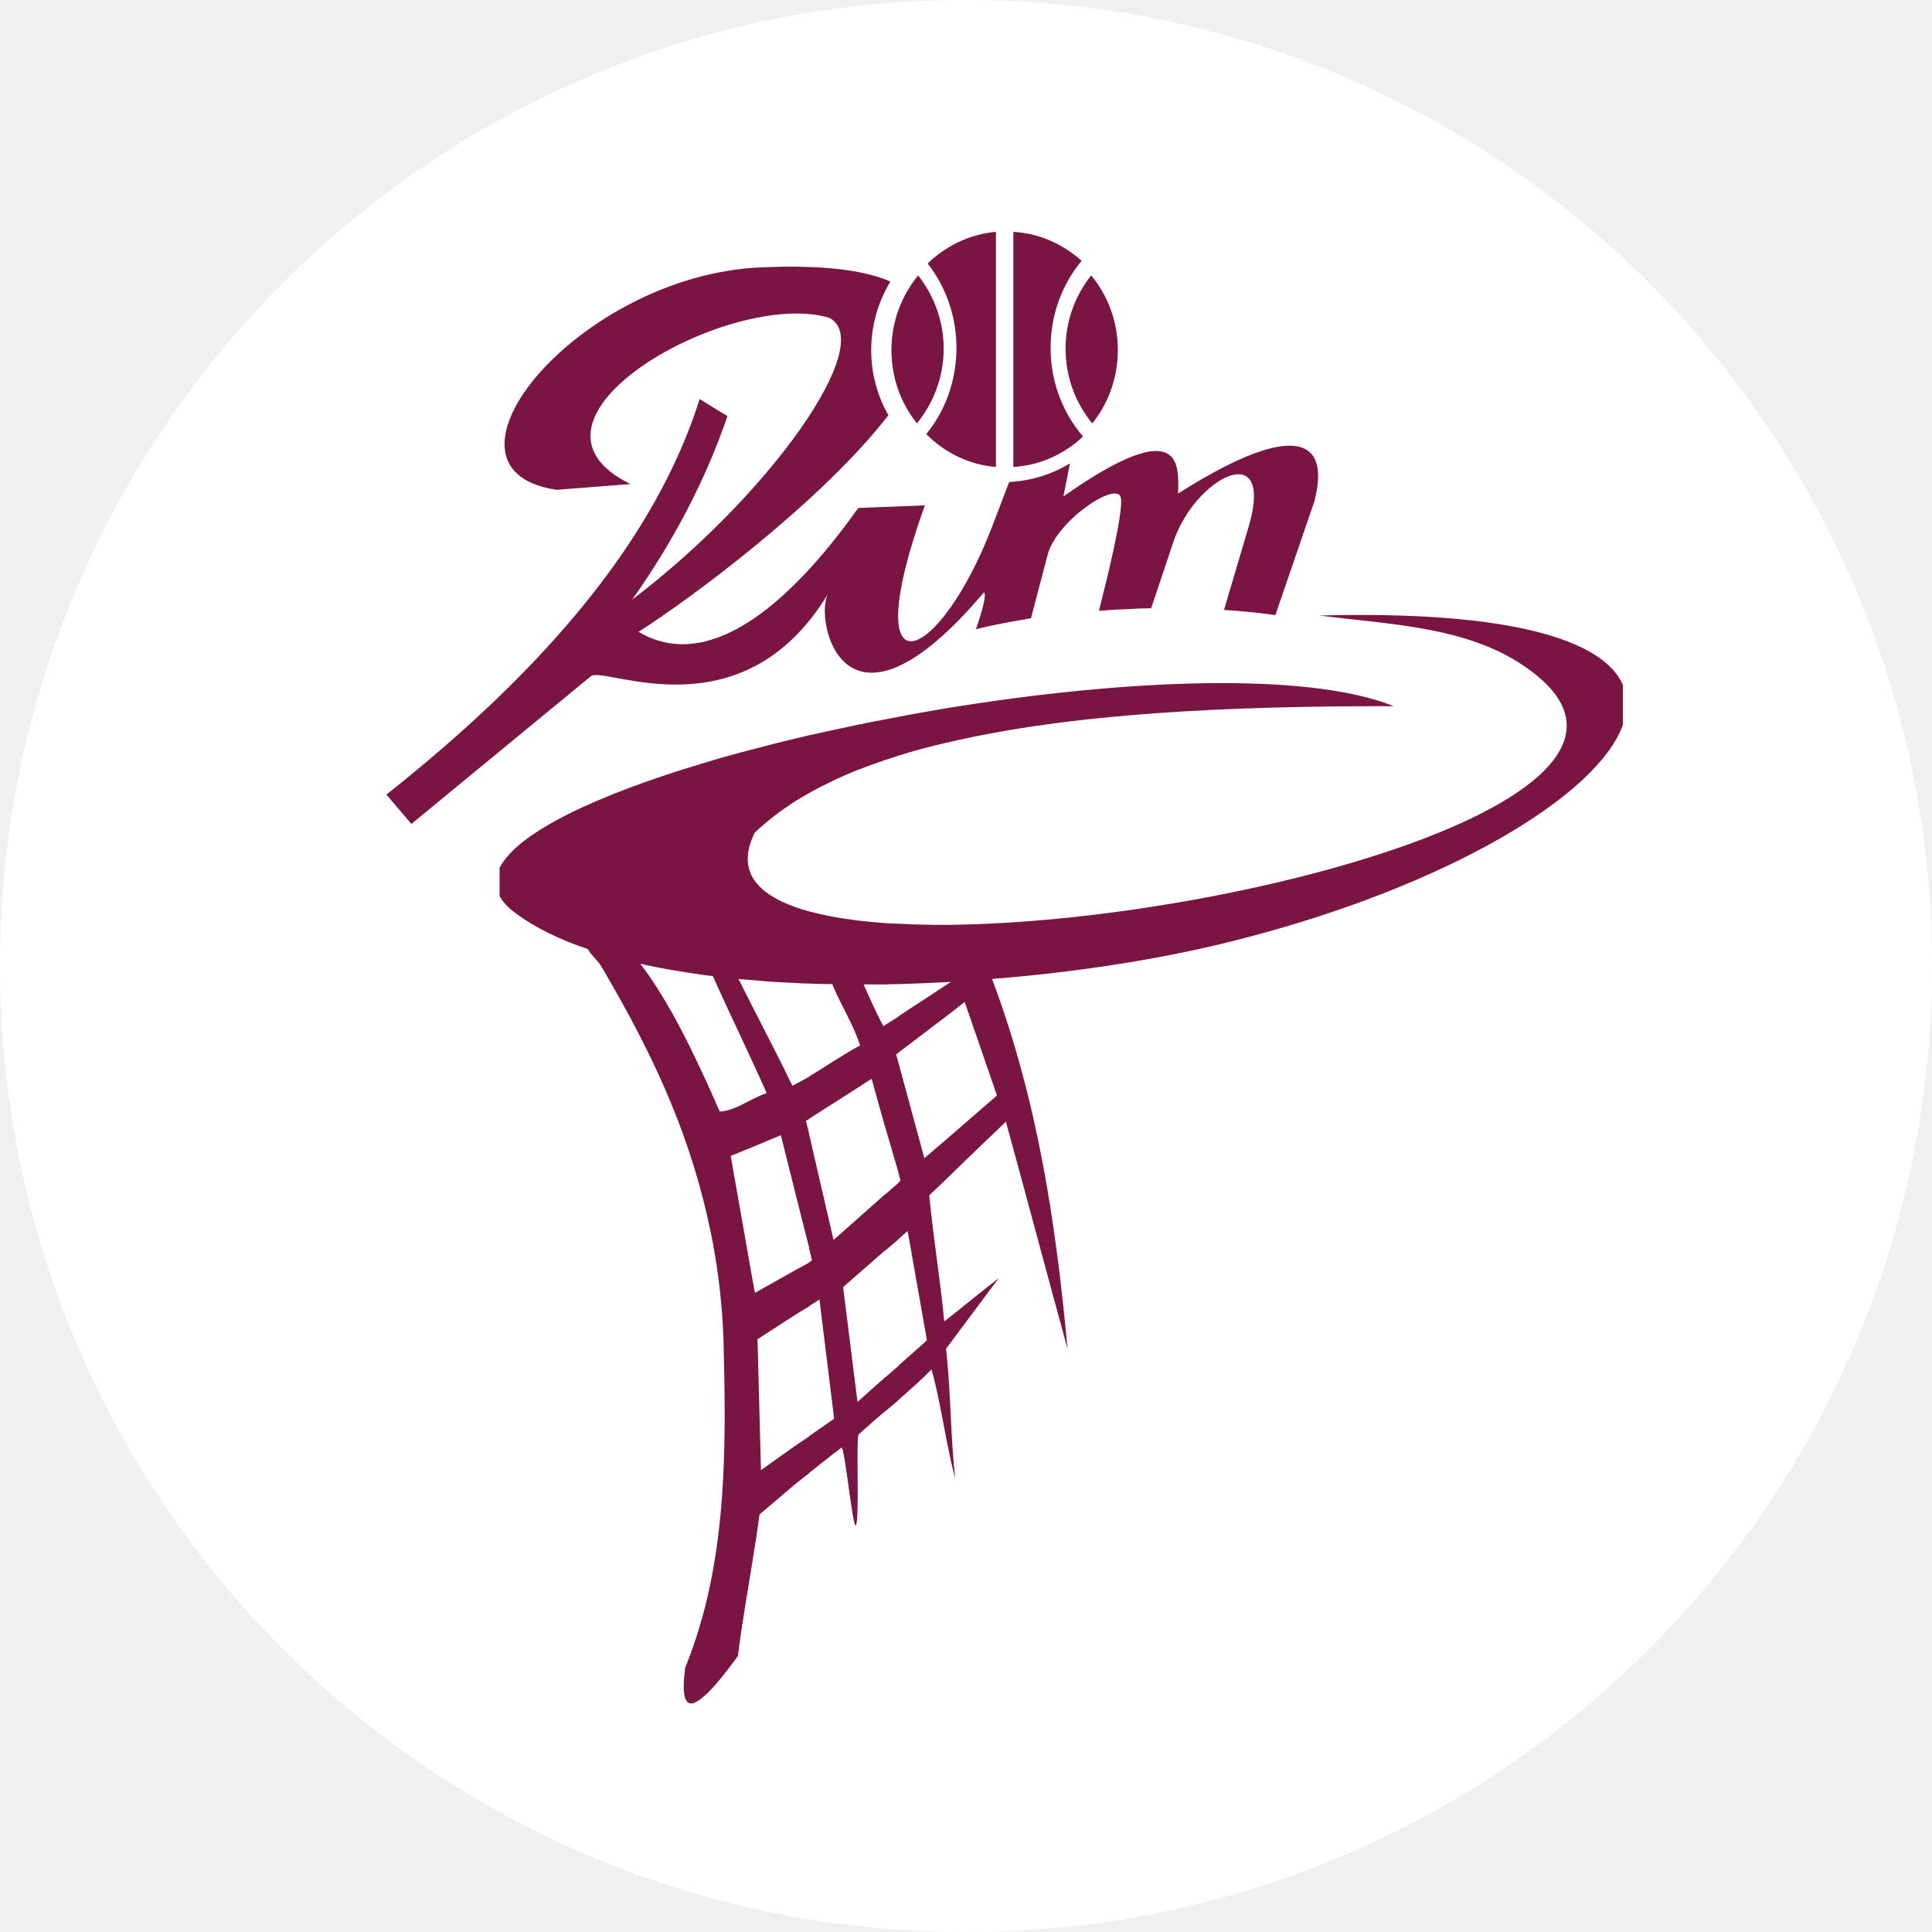
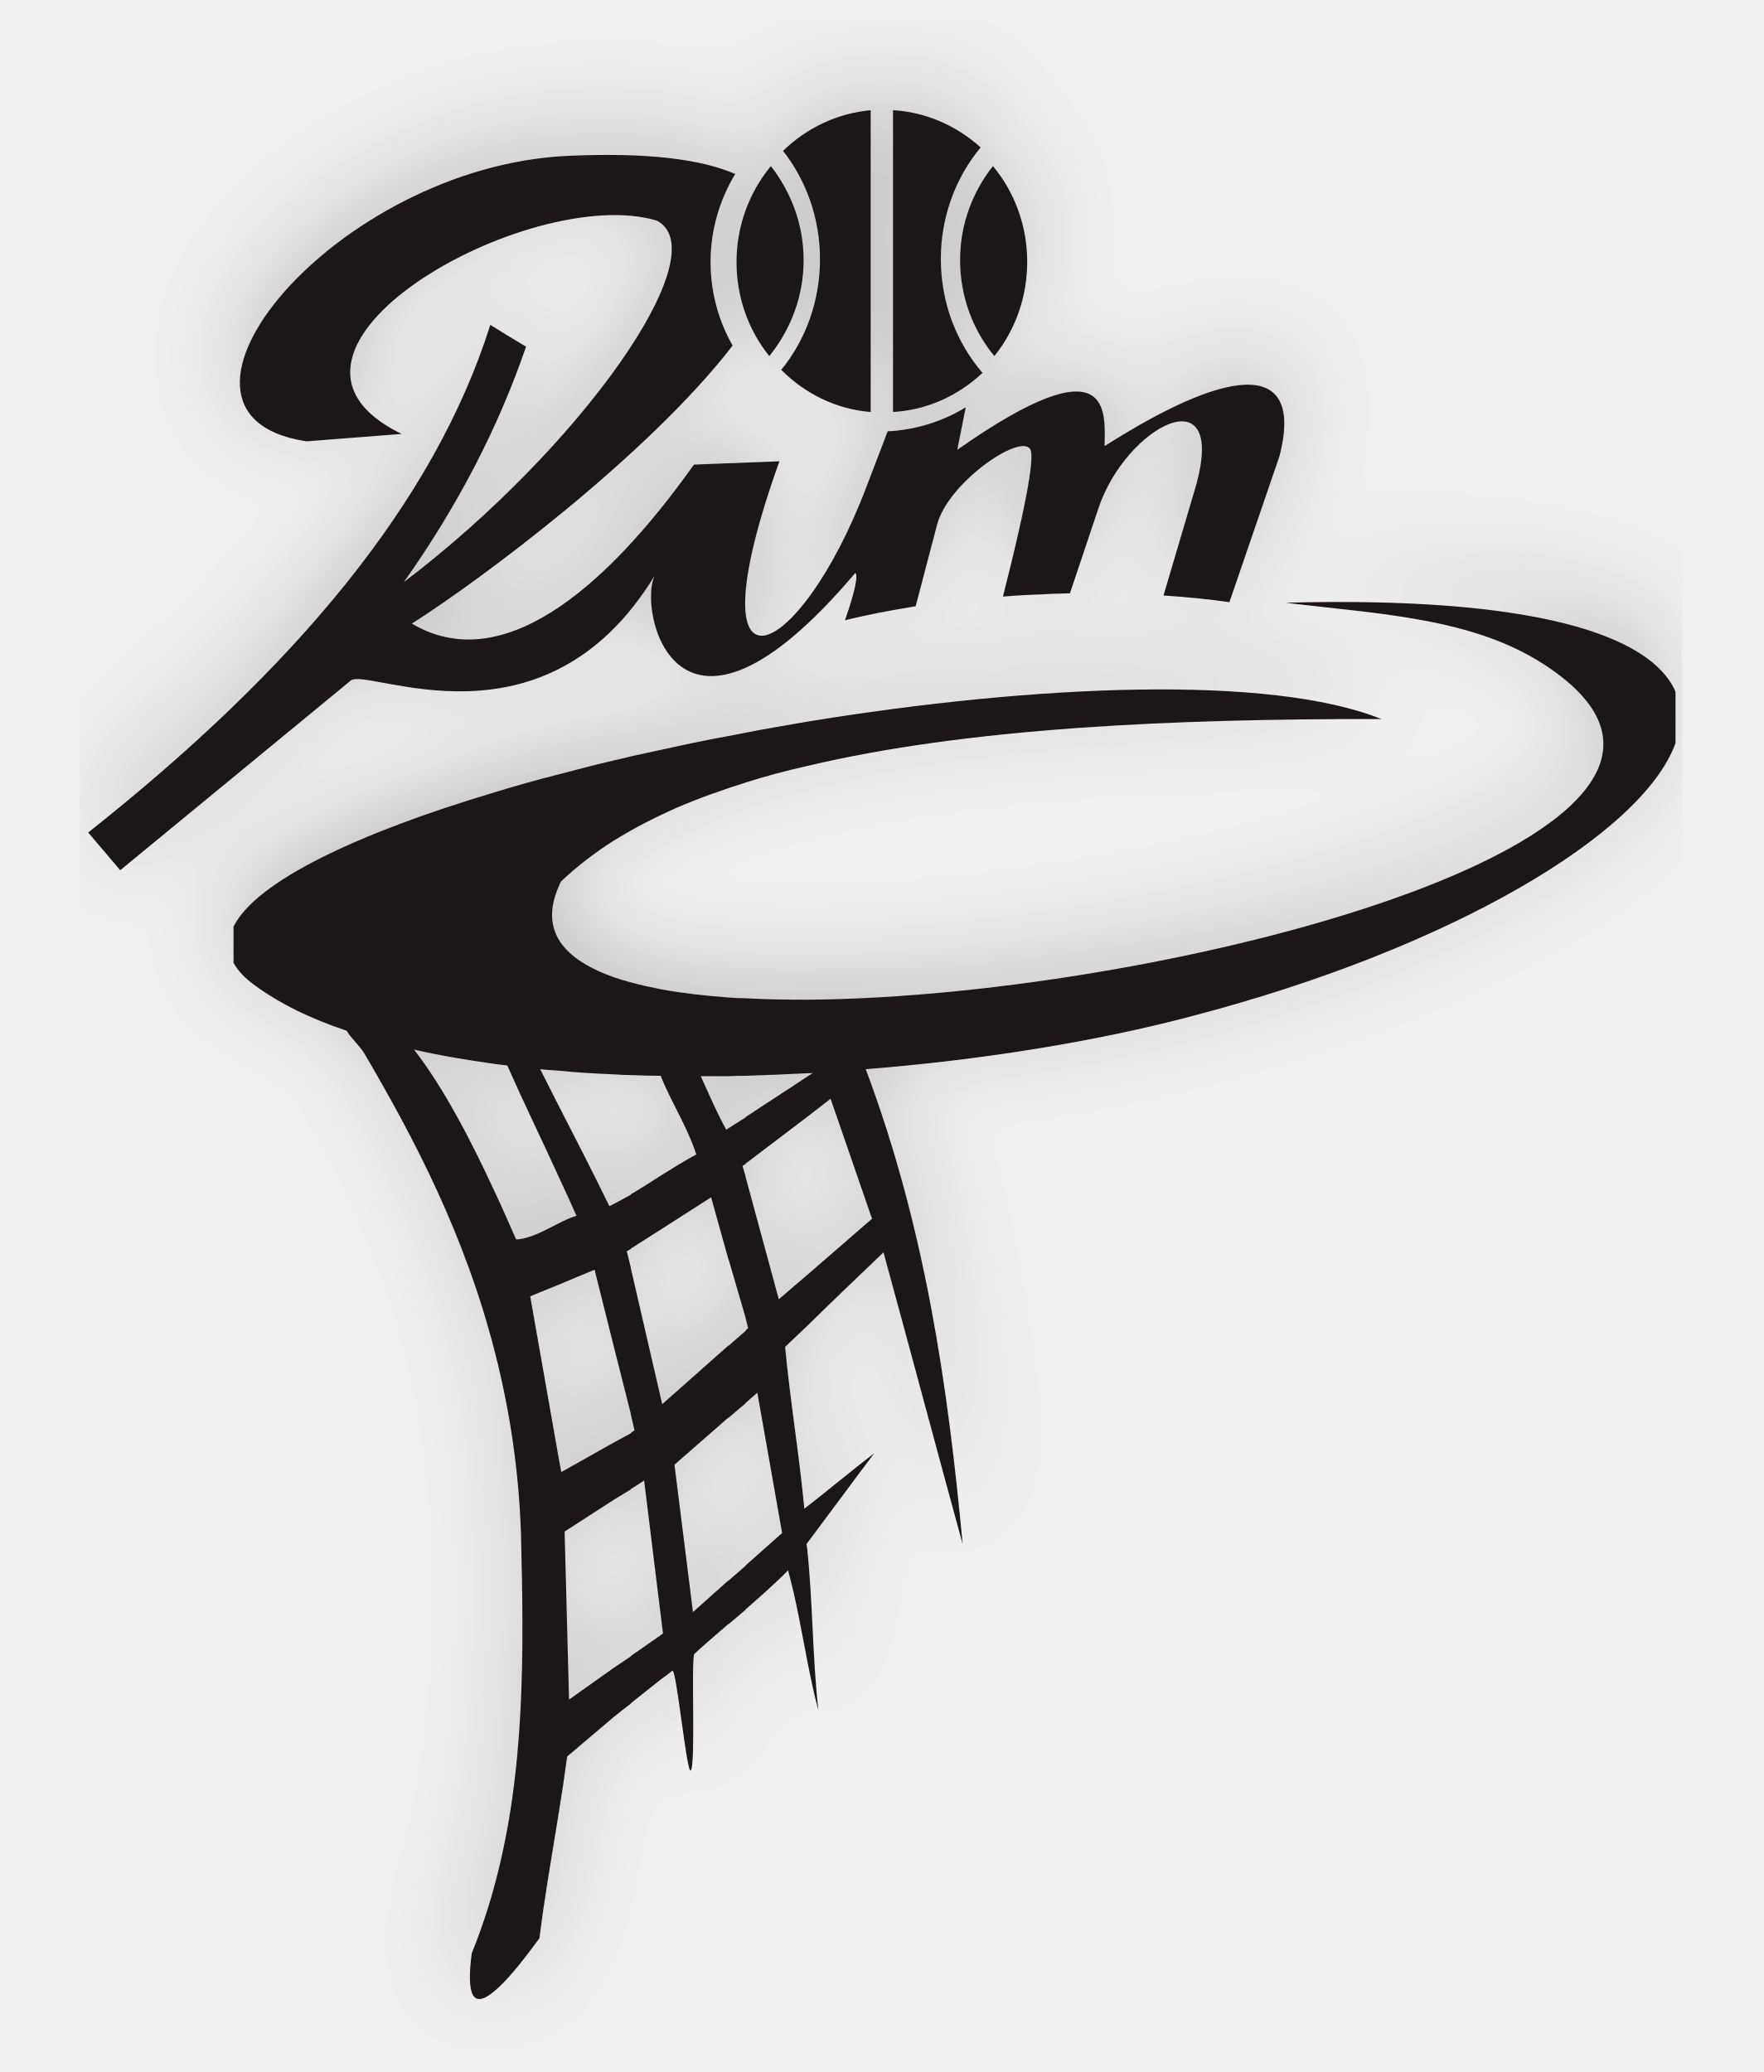
- <svg xmlns="http://www.w3.org/2000/svg" width="100px" height="100px" viewBox="0 0 100 100" version="1.1">
-   <defs />
+ <svg xmlns="http://www.w3.org/2000/svg" width="80px" height="94px" viewBox="0 0 80 94" version="1.1">
+   <defs>
+     <filter x="-0.5%" y="-4.6%" width="100.9%" height="107.9%" filterUnits="objectBoundingBox" id="filter-1">
+       <feOffset dx="0" dy="-1" in="SourceAlpha" result="shadowOffsetOuter1" />
+       <feGaussianBlur stdDeviation="2" in="shadowOffsetOuter1" result="shadowBlurOuter1" />
+       <feColorMatrix values="0 0 0 0 0   0 0 0 0 0   0 0 0 0 0  0 0 0 0.2 0" type="matrix" in="shadowBlurOuter1" result="shadowMatrixOuter1" />
+       <feMerge>
+         <feMergeNode in="shadowMatrixOuter1" />
+         <feMergeNode in="SourceGraphic" />
+       </feMerge>
+     </filter>
+   </defs>
  <g id="web" stroke="none" stroke-width="1" fill="none" fill-rule="evenodd">
-     <g id="Desktop-HD" transform="translate(-676, -641)">
-       <g id="Group-8" transform="translate(380, 641)">
-         <g id="Group-7">
-           <g id="rim" transform="translate(296, 0)">
-             <circle id="Oval-2-Copy-5" fill="#FFFFFF" cx="50" cy="50" r="50" />
-             <g id="Asset-1" transform="translate(20, 12)">
-               <path d="M16.404,71.51 L16.404,75.829 C15.51,76.603 15.241,76.037 15.465,74.324 C15.838,73.401 16.151,72.463 16.404,71.51 L16.404,71.51 Z M16.404,27.501 L16.404,38.462 C15.256,38.298 14.167,38.12 13.138,37.881 C14.301,39.386 15.39,41.441 16.404,43.645 L16.404,50.109 C15.196,45.358 13.138,41.456 11.139,38.045 C10.945,37.718 10.587,37.42 10.423,37.122 C8.947,36.63 7.679,36.005 6.68,35.26 C6.292,34.977 6.023,34.68 5.859,34.382 L5.859,32.922 C6.784,31.075 10.916,29.139 16.404,27.501 L16.404,27.501 Z M18.955,44.896 L18.955,47.368 L17.821,47.83 L18.955,54.264 L18.955,68.769 C18.687,70.437 18.388,72.135 18.194,73.714 C17.434,74.756 16.852,75.456 16.404,75.829 L16.404,71.51 C17.628,66.952 17.568,62.157 17.449,57.376 C17.359,54.74 16.971,52.328 16.404,50.109 L16.404,43.645 C16.703,44.271 16.971,44.911 17.255,45.536 C17.836,45.507 18.388,45.179 18.955,44.896 L18.955,44.896 Z M18.955,26.786 L18.955,31.344 C18.612,32.148 18.627,32.833 18.955,33.414 L18.955,38.73 C18.716,38.715 18.478,38.701 18.224,38.671 C18.463,39.147 18.716,39.639 18.955,40.115 L18.955,42.975 C18.269,41.471 17.583,40.071 16.897,38.522 C16.733,38.507 16.569,38.477 16.404,38.462 L16.404,27.501 C17.225,27.248 18.075,27.01 18.955,26.786 L18.955,26.786 Z M21.192,53.728 L21.192,56.036 L19.209,57.317 L19.388,64.093 L21.192,62.812 L21.192,64.793 C20.611,65.284 20.014,65.791 19.313,66.387 C19.209,67.161 19.089,67.95 18.955,68.769 L18.955,54.264 L19.074,54.919 L21.192,53.728 Z M21.192,44.107 L21.192,49.855 L20.417,46.758 L18.955,47.368 L18.955,44.896 C19.194,44.777 19.432,44.658 19.686,44.583 C19.447,44.032 19.194,43.496 18.955,42.975 L18.955,40.115 C19.656,41.486 20.372,42.871 21.013,44.196 C21.073,44.166 21.133,44.137 21.192,44.107 L21.192,44.107 Z M21.192,34.962 L21.192,38.879 C20.432,38.85 19.686,38.805 18.955,38.73 L18.955,33.414 C19.328,34.069 20.104,34.575 21.192,34.962 L21.192,34.962 Z M21.192,26.22 L21.192,29.452 C20.402,29.958 19.686,30.51 19.059,31.105 C19.015,31.195 18.985,31.269 18.955,31.344 L18.955,26.786 C19.686,26.593 20.432,26.399 21.192,26.22 L21.192,26.22 Z M21.878,62.351 L21.878,64.257 C21.64,64.436 21.416,64.614 21.192,64.793 L21.192,62.812 L21.878,62.351 Z M21.878,53.355 L21.878,55.619 L21.192,56.036 L21.192,53.728 L21.878,53.355 Z M21.878,43.734 L21.878,45.924 L21.714,46.013 L21.878,46.668 L21.878,52.566 L21.192,49.855 L21.192,44.107 C21.416,43.988 21.64,43.868 21.878,43.734 L21.878,43.734 Z M21.878,35.171 L21.878,38.909 C21.64,38.909 21.416,38.894 21.192,38.879 L21.192,34.962 C21.401,35.037 21.64,35.111 21.878,35.171 L21.878,35.171 Z M21.878,26.057 L21.878,29.05 C21.64,29.184 21.416,29.318 21.192,29.452 L21.192,26.22 C21.416,26.176 21.64,26.116 21.878,26.057 L21.878,26.057 Z M23.116,61.472 L23.116,63.259 C22.684,63.602 22.266,63.929 21.878,64.242 L21.878,64.257 L21.878,62.351 L21.878,62.336 L23.116,61.472 Z M23.116,52.06 L23.116,60.951 L22.415,55.262 L21.878,55.604 L21.878,55.619 L21.878,53.355 L21.878,53.34 L22.028,53.236 L21.878,52.596 L21.878,52.566 L21.878,46.668 L21.878,46.698 L23.116,52.06 Z M23.116,42.945 L23.116,45.119 L21.878,45.909 L21.878,45.924 L21.878,43.734 L21.878,43.72 C22.281,43.481 22.699,43.213 23.116,42.945 L23.116,42.945 Z M23.116,35.454 L23.116,39.028 C23.102,38.998 23.102,38.969 23.087,38.939 C22.684,38.939 22.266,38.924 21.878,38.909 L21.878,35.171 C22.251,35.275 22.669,35.365 23.116,35.454 L23.116,35.454 Z M23.116,25.788 L23.116,28.41 C22.684,28.618 22.266,28.827 21.878,29.05 L21.878,26.057 C22.281,25.967 22.699,25.878 23.116,25.788 L23.116,25.788 Z M25.816,49.826 L25.816,52.73 L25.801,52.73 L23.639,54.621 L24.384,60.563 L25.801,59.297 L25.816,59.297 L25.816,61.055 L25.801,61.055 C25.324,61.472 24.847,61.874 24.444,62.246 C24.295,62.38 24.504,66.744 24.295,66.952 C24.131,67.116 23.713,62.768 23.549,62.931 C23.4,63.05 23.266,63.155 23.116,63.259 L23.116,61.472 L23.176,61.427 L23.116,60.951 L23.116,52.06 L23.146,52.179 L25.801,49.826 L25.816,49.826 Z M25.816,35.782 L25.816,38.954 L24.698,38.954 C25.026,39.669 25.324,40.384 25.727,41.113 C25.757,41.098 25.786,41.083 25.801,41.054 L25.816,41.054 L25.816,46.326 L25.801,46.296 L25.115,43.839 L23.116,45.119 L23.116,42.945 C23.594,42.647 24.071,42.349 24.519,42.111 C24.161,41.009 23.549,40.071 23.116,39.028 L23.116,35.454 C23.937,35.603 24.832,35.707 25.816,35.782 L25.816,35.782 Z M25.816,25.237 L25.816,27.337 C24.847,27.665 23.952,28.008 23.116,28.41 L23.116,25.788 C23.996,25.595 24.906,25.401 25.816,25.237 L25.816,25.237 Z M26.502,58.702 L26.502,60.474 C26.264,60.683 26.04,60.861 25.816,61.055 L25.816,59.297 L26.502,58.702 Z M26.502,49.23 L26.502,52.149 L25.816,52.73 L25.816,49.826 L26.502,49.23 Z M26.502,35.811 L26.502,38.939 C26.264,38.939 26.04,38.939 25.816,38.954 L25.816,35.782 C26.04,35.796 26.264,35.811 26.502,35.811 L26.502,35.811 Z M26.502,25.103 L26.502,27.114 C26.264,27.188 26.04,27.263 25.816,27.337 L25.816,25.237 C26.04,25.193 26.264,25.148 26.502,25.103 L26.502,25.103 Z M26.502,42.498 L26.383,42.573 L26.502,42.99 L26.502,48.679 L25.816,46.326 L25.816,41.054 C26.04,40.905 26.264,40.771 26.502,40.622 L26.502,42.498 Z M28.993,35.871 L28.993,38.835 C28.158,38.879 27.323,38.909 26.502,38.939 L26.502,35.811 C27.293,35.856 28.128,35.871 28.993,35.871 L28.993,35.871 Z M28.993,24.657 L28.993,26.444 C28.128,26.637 27.293,26.861 26.502,27.114 L26.502,25.103 C27.323,24.94 28.158,24.806 28.993,24.657 L28.993,24.657 Z M26.502,42.99 L26.502,43.005 L27.845,47.949 L28.993,46.966 L28.993,49.021 C28.695,49.304 28.397,49.587 28.098,49.87 C28.307,52.074 28.665,54.189 28.874,56.393 C28.919,56.364 28.948,56.334 28.993,56.304 L28.993,57.778 C28.978,57.793 28.978,57.808 28.963,57.823 C28.978,57.898 28.978,57.972 28.993,58.046 L28.993,62.529 C28.755,61.308 28.546,60.072 28.218,58.88 C27.71,59.402 27.099,59.938 26.502,60.459 L26.502,60.474 L26.502,58.702 L26.502,58.687 L27.979,57.376 L26.98,51.717 L26.502,52.134 L26.502,52.149 L26.502,49.23 L26.502,49.215 L26.607,49.111 L26.502,48.694 L26.502,48.679 L26.502,42.99 Z M26.502,42.483 L26.502,42.498 L26.502,40.622 L26.502,40.607 C27.323,40.056 28.173,39.52 28.993,38.969 L28.993,40.592 L26.502,42.483 Z M28.993,26.444 C35.452,24.91 43.7,24.537 52.142,24.552 C47.653,22.75 38.196,23.152 28.993,24.657 L28.993,26.444 Z M28.993,57.778 C29.888,56.587 30.783,55.366 31.693,54.159 C30.738,54.889 29.933,55.574 28.993,56.304 L28.993,57.778 Z M28.993,62.529 L28.993,58.046 C29.217,60.176 29.202,62.41 29.441,64.525 C29.262,63.87 29.127,63.199 28.993,62.529 L28.993,62.529 Z M28.993,46.966 L31.603,44.702 L29.933,39.862 L28.993,40.592 L28.993,38.969 C29.068,38.924 29.142,38.879 29.217,38.82 C29.142,38.835 29.068,38.835 28.993,38.835 L28.993,35.871 C43.939,35.752 68.818,29.02 58.765,22.393 C55.841,20.457 52.038,20.323 48.279,19.861 C58.243,19.593 63.001,21.142 64,23.45 L64,25.52 C62.673,29.214 54.887,33.816 44.52,36.526 C40.657,37.554 36.048,38.298 31.35,38.671 C33.751,45.075 34.661,51.449 35.258,57.823 C34.184,53.906 33.14,49.975 32.066,46.058 C31.037,47.041 30.007,48.024 28.993,49.021 L28.993,46.966 Z" id="Fill-1" fill="#7A1443" />
-               <path d="M21.631,52.599 L20.944,49.859 L20.167,46.761 L17.569,47.833 L18.824,54.922 L20.944,53.731 L21.631,53.344 L21.78,53.239 L21.631,52.599 Z M21.631,45.912 L21.466,46.016 L21.631,46.701 L22.9,52.182 L25.557,49.829 L26.259,49.218 L26.364,49.114 L26.259,48.697 L25.557,46.299 L24.871,43.841 L21.631,45.912 Z M16.644,38.524 C15.315,38.361 14.061,38.152 12.881,37.884 C14.374,39.805 15.733,42.635 17.002,45.539 C17.838,45.48 18.6,44.839 19.436,44.586 C18.495,42.441 17.569,40.609 16.644,38.524 Z M22.84,38.941 C21.168,38.912 19.54,38.822 17.973,38.673 C18.898,40.505 19.899,42.397 20.765,44.199 C20.824,44.169 20.884,44.139 20.944,44.11 C21.168,43.99 21.392,43.856 21.631,43.722 C22.512,43.186 23.437,42.546 24.273,42.114 C23.915,40.982 23.273,40.029 22.84,38.941 Z M28.977,38.822 C27.469,38.912 25.946,38.956 24.453,38.956 C24.781,39.671 25.08,40.386 25.483,41.116 C25.513,41.101 25.542,41.086 25.557,41.056 C25.796,40.907 26.02,40.758 26.259,40.609 C27.08,40.058 27.931,39.522 28.753,38.971 C28.827,38.926 28.902,38.882 28.977,38.822 Z M48.058,19.862 C74.62,19.133 64.213,31.316 44.295,36.529 C40.428,37.556 35.815,38.301 31.112,38.673 C33.515,45.078 34.426,51.452 35.023,57.827 C33.948,53.91 32.903,49.978 31.828,46.061 C30.798,47.044 29.768,48.027 28.753,49.024 C28.454,49.307 28.155,49.59 27.857,49.873 C28.066,52.078 28.424,54.193 28.633,56.397 C28.678,56.367 28.708,56.337 28.753,56.308 C29.693,55.578 30.499,54.893 31.455,54.163 C30.544,55.369 29.648,56.591 28.753,57.782 C28.738,57.797 28.738,57.812 28.723,57.827 C28.738,57.901 28.738,57.976 28.753,58.05 C28.977,60.18 28.962,62.414 29.2,64.529 C29.021,63.874 28.887,63.203 28.753,62.533 C28.514,61.312 28.305,60.076 27.976,58.884 C27.469,59.405 26.856,59.942 26.259,60.463 C26.02,60.671 25.796,60.865 25.557,61.059 C25.08,61.476 24.602,61.878 24.199,62.25 C24.049,62.384 24.258,66.748 24.049,66.957 C23.885,67.12 23.467,62.771 23.303,62.935 C22.706,63.382 22.153,63.814 21.631,64.246 C21.392,64.425 21.168,64.603 20.944,64.797 C20.362,65.289 19.764,65.795 19.063,66.391 C18.764,68.714 18.226,71.365 17.943,73.718 C15.628,76.876 14.882,76.876 15.21,74.329 C17.405,68.938 17.345,63.159 17.196,57.38 C16.898,49.114 13.822,43.052 10.88,38.048 C10.686,37.72 10.328,37.422 10.164,37.124 C8.686,36.633 7.417,36.007 6.416,35.263 C-1.617,29.32 40.667,20.041 51.925,24.554 C37.95,24.524 24.512,25.567 18.809,31.107 C13.225,42.009 73.276,32.075 58.554,22.394 C55.628,20.458 51.821,20.324 48.058,19.862 Z M20.944,56.039 L18.958,57.32 L19.137,64.097 L20.944,62.816 L21.631,62.34 L22.93,61.431 L22.168,55.265 L21.631,55.608 L20.944,56.039 Z M25.557,59.301 L26.259,58.691 L27.737,57.38 L26.737,51.72 L26.259,52.137 L25.557,52.733 L23.392,54.625 L24.139,60.567 L25.557,59.301 Z M26.259,42.486 L26.14,42.575 L26.259,43.007 L27.603,47.952 L28.753,46.969 L31.365,44.705 L29.693,39.865 L28.753,40.595 L26.259,42.486 Z" id="Stroke-3" />
-               <path d="M27.462,9.915 C28.317,8.856 28.845,7.52 28.845,6.046 C28.845,4.618 28.348,3.313 27.524,2.254 C26.654,3.313 26.141,4.664 26.141,6.123 C26.141,7.551 26.623,8.871 27.462,9.915" id="Fill-5" fill="#7A1443" />
-               <path d="M27.462,9.915 C28.317,8.856 28.845,7.52 28.845,6.046 C28.845,4.618 28.348,3.313 27.524,2.254 C26.654,3.313 26.141,4.664 26.141,6.123 C26.141,7.551 26.623,8.871 27.462,9.915 Z" id="Stroke-7" />
-               <path d="M28.017,1.639 C28.951,2.837 29.506,4.355 29.506,6.009 C29.506,7.708 28.922,9.271 27.944,10.47 C28.893,11.426 30.163,12.063 31.549,12.169 L31.549,0 C30.192,0.121 28.951,0.728 28.017,1.639" id="Fill-13" fill="#7A1443" />
-               <path d="M28.017,1.639 C28.951,2.837 29.506,4.355 29.506,6.009 C29.506,7.708 28.922,9.271 27.944,10.47 C28.893,11.426 30.163,12.063 31.549,12.169 L31.549,0 C30.192,0.121 28.951,0.728 28.017,1.639 Z" id="Stroke-15" />
-               <path d="M36.479,2.254 C35.662,3.285 35.155,4.596 35.155,6.04 C35.155,7.528 35.676,8.869 36.535,9.915 C37.366,8.884 37.859,7.558 37.859,6.114 C37.859,4.641 37.338,3.285 36.479,2.254" id="Fill-17" fill="#7A1443" />
-               <path d="M36.479,2.254 C35.662,3.285 35.155,4.596 35.155,6.04 C35.155,7.528 35.676,8.869 36.535,9.915 C37.366,8.884 37.859,7.558 37.859,6.114 C37.859,4.641 37.338,3.285 36.479,2.254 Z" id="Stroke-19" />
-               <path d="M36.056,10.593 C35.005,9.365 34.378,7.759 34.378,6.001 C34.378,4.289 34.976,2.713 35.983,1.5 C35.02,0.636 33.794,0.076 32.451,0 L32.451,12.169 C33.823,12.093 35.093,11.502 36.056,10.593" id="Fill-21" fill="#7A1443" />
-               <path d="M36.056,10.593 C35.005,9.365 34.378,7.759 34.378,6.001 C34.378,4.289 34.976,2.713 35.983,1.5 C35.02,0.636 33.794,0.076 32.451,0 L32.451,12.169 C33.823,12.093 35.093,11.502 36.056,10.593 Z" id="Stroke-23" />
-               <path d="M0,29.127 L1.292,30.648 L10.586,22.999 C11.269,22.447 18.381,26.115 22.851,18.75 C22.138,20.092 23.667,27.248 30.928,18.66 C31.121,18.795 30.646,20.196 30.512,20.569 C31.403,20.345 32.368,20.166 33.363,20.002 L34.224,16.722 C34.684,14.948 37.787,12.89 38.01,13.74 C38.188,14.456 37.208,18.317 36.882,19.615 C37.401,19.57 37.921,19.54 38.455,19.525 C38.827,19.495 39.213,19.495 39.584,19.48 L40.727,16.066 C41.841,12.711 45.968,10.594 44.647,15.201 L43.355,19.57 C44.291,19.629 45.181,19.719 46.013,19.838 L48.032,13.949 C48.968,10.326 46.488,10.042 40.98,13.546 C40.994,12.204 41.351,9.267 35.04,13.695 L35.382,11.981 C34.461,12.547 33.378,12.89 32.234,12.95 L31.373,15.201 C28.656,22.358 24.217,24.356 27.869,14.158 L24.424,14.292 C20.683,19.555 16.57,22.79 13.051,20.703 C15.798,18.959 22.568,13.919 25.983,9.491 C25.419,8.507 25.093,7.344 25.093,6.121 C25.093,4.824 25.464,3.601 26.087,2.573 C24.721,1.976 22.539,1.693 19.332,1.842 C9.963,2.274 1.752,12.219 8.716,13.338 L8.82,13.352 L12.635,13.054 C5.746,9.7 17.817,2.916 22.925,4.451 C25.419,5.748 19.836,13.636 12.724,19.033 C14.877,15.991 16.525,12.831 17.654,9.536 C17.179,9.252 16.689,8.954 16.214,8.656 C13.942,15.857 8.285,22.567 0,29.127" id="Fill-25" fill="#7A1443" />
-               <path d="M0,29.127 L1.292,30.648 L10.586,22.999 C11.269,22.447 18.381,26.115 22.851,18.75 C22.138,20.092 23.667,27.248 30.928,18.66 C31.121,18.795 30.646,20.196 30.512,20.569 C31.403,20.345 32.368,20.166 33.363,20.002 L34.224,16.722 C34.684,14.948 37.787,12.89 38.01,13.74 C38.188,14.456 37.208,18.317 36.882,19.615 C37.401,19.57 37.921,19.54 38.455,19.525 C38.827,19.495 39.213,19.495 39.584,19.48 L40.727,16.066 C41.841,12.711 45.968,10.594 44.647,15.201 L43.355,19.57 C44.291,19.629 45.181,19.719 46.013,19.838 L48.032,13.949 C48.968,10.326 46.488,10.042 40.98,13.546 C40.994,12.204 41.351,9.267 35.04,13.695 L35.382,11.981 C34.461,12.547 33.378,12.89 32.234,12.95 L31.373,15.201 C28.656,22.358 24.217,24.356 27.869,14.158 L24.424,14.292 C20.683,19.555 16.57,22.79 13.051,20.703 C15.798,18.959 22.568,13.919 25.983,9.491 C25.419,8.507 25.093,7.344 25.093,6.121 C25.093,4.824 25.464,3.601 26.087,2.573 C24.721,1.976 22.539,1.693 19.332,1.842 C9.963,2.274 1.752,12.219 8.716,13.338 L8.82,13.352 L12.635,13.054 C5.746,9.7 17.817,2.916 22.925,4.451 C25.419,5.748 19.836,13.636 12.724,19.033 C14.877,15.991 16.525,12.831 17.654,9.536 C17.179,9.252 16.689,8.954 16.214,8.656 C13.942,15.857 8.285,22.567 0,29.127 Z" id="Stroke-27" />
-             </g>
+     <g id="Desktop-HD" transform="translate(-399, -914)">
+       <g id="Group-2" filter="url(#filter-1)" transform="translate(0, 880)">
+         <g id="Group" transform="translate(164, 21)">
+           <g id="rim" transform="translate(239, 18)">
+             <path d="M18.455,80.448 L18.455,85.307 C17.448,86.178 17.146,85.542 17.398,83.615 C17.817,82.576 18.17,81.521 18.455,80.448 L18.455,80.448 Z M18.455,30.939 L18.455,43.27 C17.163,43.086 15.938,42.885 14.78,42.617 C16.089,44.309 17.314,46.621 18.455,49.101 L18.455,56.372 C17.096,51.027 14.78,46.638 12.532,42.801 C12.314,42.432 11.911,42.097 11.726,41.762 C10.065,41.209 8.639,40.506 7.514,39.668 C7.078,39.35 6.776,39.014 6.592,38.679 L6.592,37.037 C7.632,34.96 12.28,32.782 18.455,30.939 L18.455,30.939 Z M21.324,50.508 L21.324,53.289 L20.049,53.809 L21.324,61.047 L21.324,77.366 C21.022,79.242 20.687,81.152 20.469,82.928 C19.613,84.101 18.958,84.888 18.455,85.307 L18.455,80.448 C19.831,75.321 19.764,69.927 19.63,64.548 C19.529,61.583 19.093,58.869 18.455,56.372 L18.455,49.101 C18.791,49.804 19.093,50.525 19.411,51.229 C20.066,51.195 20.687,50.826 21.324,50.508 L21.324,50.508 Z M21.324,30.135 L21.324,35.261 C20.938,36.166 20.955,36.937 21.324,37.59 L21.324,43.572 C21.056,43.555 20.787,43.538 20.502,43.505 C20.771,44.041 21.056,44.594 21.324,45.13 L21.324,48.347 C20.553,46.655 19.781,45.08 19.009,43.337 C18.824,43.32 18.64,43.287 18.455,43.27 L18.455,30.939 C19.378,30.654 20.334,30.386 21.324,30.135 L21.324,30.135 Z M23.841,60.443 L23.841,63.04 L21.61,64.481 L21.811,72.105 L23.841,70.664 L23.841,72.892 C23.187,73.445 22.516,74.015 21.727,74.685 C21.61,75.556 21.475,76.444 21.324,77.366 L21.324,61.047 L21.459,61.784 L23.841,60.443 Z M23.841,49.62 L23.841,56.087 L22.969,52.602 L21.324,53.289 L21.324,50.508 C21.593,50.374 21.861,50.24 22.147,50.156 C21.878,49.536 21.593,48.933 21.324,48.347 L21.324,45.13 C22.113,46.671 22.918,48.229 23.64,49.721 C23.707,49.687 23.774,49.654 23.841,49.62 L23.841,49.62 Z M23.841,39.333 L23.841,43.739 C22.986,43.706 22.147,43.655 21.324,43.572 L21.324,37.59 C21.744,38.328 22.616,38.897 23.841,39.333 L23.841,39.333 Z M23.841,29.498 L23.841,33.134 C22.952,33.703 22.147,34.323 21.442,34.993 C21.392,35.094 21.358,35.178 21.324,35.261 L21.324,30.135 C22.147,29.917 22.986,29.699 23.841,29.498 L23.841,29.498 Z M24.613,70.144 L24.613,72.289 C24.345,72.49 24.093,72.691 23.841,72.892 L23.841,70.664 L24.613,70.144 Z M24.613,60.025 L24.613,62.571 L23.841,63.04 L23.841,60.443 L24.613,60.025 Z M24.613,49.201 L24.613,51.664 L24.429,51.765 L24.613,52.502 L24.613,59.137 L23.841,56.087 L23.841,49.62 C24.093,49.486 24.345,49.352 24.613,49.201 L24.613,49.201 Z M24.613,39.567 L24.613,43.773 C24.345,43.773 24.093,43.756 23.841,43.739 L23.841,39.333 C24.076,39.417 24.345,39.5 24.613,39.567 L24.613,39.567 Z M24.613,29.314 L24.613,32.681 C24.345,32.832 24.093,32.983 23.841,33.134 L23.841,29.498 C24.093,29.448 24.345,29.381 24.613,29.314 L24.613,29.314 Z M26.006,69.156 L26.006,71.166 C25.519,71.552 25.05,71.92 24.613,72.272 L24.613,72.289 L24.613,70.144 L24.613,70.128 L26.006,69.156 Z M26.006,58.567 L26.006,68.569 L25.217,62.169 L24.613,62.555 L24.613,62.571 L24.613,60.025 L24.613,60.008 L24.781,59.891 L24.613,59.17 L24.613,59.137 L24.613,52.502 L24.613,52.535 L26.006,58.567 Z M26.006,48.313 L26.006,50.759 L24.613,51.647 L24.613,51.664 L24.613,49.201 L24.613,49.184 C25.066,48.916 25.536,48.615 26.006,48.313 L26.006,48.313 Z M26.006,39.886 L26.006,43.907 C25.989,43.873 25.989,43.84 25.972,43.806 C25.519,43.806 25.05,43.79 24.613,43.773 L24.613,39.567 C25.033,39.685 25.503,39.785 26.006,39.886 L26.006,39.886 Z M26.006,29.012 L26.006,31.961 C25.519,32.195 25.05,32.43 24.613,32.681 L24.613,29.314 C25.066,29.213 25.536,29.113 26.006,29.012 L26.006,29.012 Z M29.043,56.054 L29.043,59.321 L29.026,59.321 L26.593,61.449 L27.432,68.134 L29.026,66.71 L29.043,66.71 L29.043,68.687 L29.026,68.687 C28.489,69.156 27.952,69.608 27.499,70.027 C27.332,70.178 27.567,75.087 27.332,75.321 C27.147,75.506 26.677,70.613 26.493,70.798 C26.325,70.932 26.174,71.049 26.006,71.166 L26.006,69.156 L26.073,69.106 L26.006,68.569 L26.006,58.567 L26.04,58.701 L29.026,56.054 L29.043,56.054 Z M29.043,40.254 L29.043,43.823 L27.785,43.823 C28.154,44.627 28.489,45.431 28.943,46.252 C28.976,46.236 29.01,46.219 29.026,46.185 L29.043,46.185 L29.043,52.116 L29.026,52.083 L28.255,49.318 L26.006,50.759 L26.006,48.313 C26.543,47.978 27.08,47.643 27.583,47.375 C27.181,46.135 26.493,45.08 26.006,43.907 L26.006,39.886 C26.929,40.053 27.936,40.171 29.043,40.254 L29.043,40.254 Z M29.043,28.392 L29.043,30.754 C27.952,31.123 26.946,31.508 26.006,31.961 L26.006,29.012 C26.996,28.794 28.02,28.576 29.043,28.392 L29.043,28.392 Z M29.815,66.039 L29.815,68.033 C29.547,68.268 29.295,68.469 29.043,68.687 L29.043,66.71 L29.815,66.039 Z M29.815,55.384 L29.815,58.668 L29.043,59.321 L29.043,56.054 L29.815,55.384 Z M29.815,40.288 L29.815,43.806 C29.547,43.806 29.295,43.806 29.043,43.823 L29.043,40.254 C29.295,40.271 29.547,40.288 29.815,40.288 L29.815,40.288 Z M29.815,28.241 L29.815,30.503 C29.547,30.587 29.295,30.671 29.043,30.754 L29.043,28.392 C29.295,28.342 29.547,28.292 29.815,28.241 L29.815,28.241 Z M29.815,47.811 L29.681,47.894 L29.815,48.363 L29.815,54.764 L29.043,52.116 L29.043,46.185 C29.295,46.018 29.547,45.867 29.815,45.7 L29.815,47.811 Z M32.617,40.355 L32.617,43.689 C31.678,43.739 30.738,43.773 29.815,43.806 L29.815,40.288 C30.704,40.338 31.644,40.355 32.617,40.355 L32.617,40.355 Z M32.617,27.739 L32.617,29.749 C31.644,29.967 30.704,30.218 29.815,30.503 L29.815,28.241 C30.738,28.057 31.678,27.906 32.617,27.739 L32.617,27.739 Z M29.815,48.363 L29.815,48.38 L31.325,53.943 L32.617,52.837 L32.617,55.149 C32.282,55.467 31.946,55.786 31.611,56.104 C31.845,58.584 32.248,60.963 32.483,63.443 C32.533,63.409 32.567,63.376 32.617,63.342 L32.617,65.001 C32.601,65.017 32.601,65.034 32.584,65.051 C32.601,65.135 32.601,65.219 32.617,65.302 L32.617,70.345 C32.349,68.972 32.114,67.581 31.745,66.241 C31.174,66.827 30.486,67.43 29.815,68.017 L29.815,68.033 L29.815,66.039 L29.815,66.023 L31.476,64.548 L30.352,58.182 L29.815,58.651 L29.815,58.668 L29.815,55.384 L29.815,55.367 L29.933,55.25 L29.815,54.78 L29.815,54.764 L29.815,48.363 Z M29.815,47.794 L29.815,47.811 L29.815,45.7 L29.815,45.683 C30.738,45.063 31.694,44.46 32.617,43.84 L32.617,45.666 L29.815,47.794 Z M32.617,29.749 C39.883,28.024 49.162,27.605 58.66,27.621 C53.609,25.594 42.971,26.046 32.617,27.739 L32.617,29.749 Z M32.617,65.001 C33.624,63.66 34.631,62.286 35.655,60.929 C34.581,61.75 33.674,62.521 32.617,63.342 L32.617,65.001 Z M32.617,70.345 L32.617,65.302 C32.869,67.698 32.852,70.211 33.121,72.591 C32.919,71.853 32.768,71.099 32.617,70.345 L32.617,70.345 Z M32.617,52.837 L35.554,50.29 L33.674,44.845 L32.617,45.666 L32.617,43.84 C32.701,43.79 32.785,43.739 32.869,43.672 C32.785,43.689 32.701,43.689 32.617,43.689 L32.617,40.355 C49.431,40.221 77.42,32.648 66.11,25.192 C62.821,23.014 58.542,22.863 54.314,22.344 C65.523,22.042 70.876,23.785 72,26.382 L72,28.71 C70.507,32.866 61.747,38.043 50.085,41.092 C45.739,42.248 40.554,43.086 35.269,43.505 C37.97,50.709 38.994,57.88 39.665,65.051 C38.457,60.645 37.282,56.221 36.074,51.815 C34.916,52.921 33.758,54.027 32.617,55.149 L32.617,52.837 Z" id="Fill-1" fill="#1A1919" />
+             <path d="M24.334,59.174 L23.562,56.091 L22.688,52.606 L19.766,53.812 L21.177,61.788 L23.562,60.447 L24.334,60.012 L24.502,59.894 L24.334,59.174 Z M24.334,51.651 L24.15,51.768 L24.334,52.539 L25.762,58.705 L28.752,56.057 L29.542,55.37 L29.659,55.253 L29.542,54.784 L28.752,52.086 L27.979,49.322 L24.334,51.651 Z M18.724,43.34 C17.229,43.156 15.818,42.921 14.491,42.619 C16.171,44.781 17.7,47.964 19.127,51.232 C20.068,51.165 20.925,50.444 21.865,50.159 C20.807,47.747 19.766,45.686 18.724,43.34 Z M25.695,43.809 C23.814,43.776 21.983,43.675 20.219,43.507 C21.261,45.568 22.386,47.696 23.36,49.724 C23.427,49.69 23.495,49.657 23.562,49.623 C23.814,49.489 24.066,49.338 24.334,49.188 C25.325,48.584 26.367,47.864 27.308,47.378 C26.904,46.105 26.182,45.032 25.695,43.809 Z M32.599,43.675 C30.902,43.776 29.189,43.826 27.509,43.826 C27.879,44.63 28.215,45.434 28.668,46.255 C28.702,46.239 28.735,46.222 28.752,46.188 C29.021,46.021 29.273,45.853 29.542,45.686 C30.465,45.066 31.423,44.463 32.347,43.843 C32.431,43.792 32.515,43.742 32.599,43.675 Z M54.065,22.345 C83.947,21.524 72.24,35.23 49.832,41.095 C45.482,42.251 40.292,43.089 35.001,43.507 C37.705,50.712 38.73,57.884 39.401,65.055 C38.192,60.648 37.016,56.225 35.807,51.818 C34.648,52.924 33.489,54.03 32.347,55.153 C32.011,55.471 31.675,55.789 31.339,56.108 C31.574,58.587 31.977,60.967 32.212,63.447 C32.263,63.413 32.296,63.38 32.347,63.346 C33.405,62.525 34.312,61.754 35.387,60.933 C34.362,62.29 33.354,63.664 32.347,65.005 C32.33,65.022 32.33,65.038 32.313,65.055 C32.33,65.139 32.33,65.223 32.347,65.306 C32.599,67.702 32.582,70.216 32.851,72.595 C32.649,71.858 32.498,71.104 32.347,70.35 C32.078,68.976 31.843,67.585 31.473,66.245 C30.902,66.831 30.213,67.434 29.542,68.021 C29.273,68.255 29.021,68.473 28.752,68.691 C28.215,69.16 27.677,69.613 27.224,70.031 C27.056,70.182 27.291,75.092 27.056,75.326 C26.871,75.511 26.4,70.618 26.216,70.802 C25.544,71.305 24.922,71.791 24.334,72.277 C24.066,72.478 23.814,72.679 23.562,72.897 C22.907,73.45 22.235,74.019 21.445,74.69 C21.109,77.303 20.505,80.286 20.186,82.933 C17.582,86.485 16.742,86.485 17.112,83.62 C19.581,77.555 19.514,71.054 19.346,64.552 C19.01,55.253 15.55,48.434 12.241,42.804 C12.022,42.435 11.619,42.1 11.434,41.765 C9.771,41.212 8.344,40.508 7.218,39.67 C-1.819,32.985 45.751,22.546 58.416,27.623 C42.694,27.59 27.576,28.763 21.16,34.996 C14.878,47.261 82.435,36.085 65.874,25.194 C62.581,23.015 58.298,22.865 54.065,22.345 Z M23.562,63.044 L21.328,64.485 L21.529,72.109 L23.562,70.668 L24.334,70.132 L25.796,69.11 L24.939,62.173 L24.334,62.558 L23.562,63.044 Z M28.752,66.714 L29.542,66.027 L31.204,64.552 L30.079,58.185 L29.542,58.654 L28.752,59.325 L26.316,61.453 L27.156,68.138 L28.752,66.714 Z M29.542,47.797 L29.407,47.897 L29.542,48.383 L31.053,53.946 L32.347,52.84 L35.286,50.293 L33.405,44.848 L32.347,45.669 L29.542,47.797 Z" id="Stroke-3" />
+             <path d="M30.895,11.155 C31.856,9.963 32.451,8.46 32.451,6.802 C32.451,5.195 31.891,3.727 30.965,2.535 C29.985,3.727 29.408,5.247 29.408,6.888 C29.408,8.495 29.95,9.98 30.895,11.155" id="Fill-5" fill="#1A1919" />
+             <path d="M30.895,11.155 C31.856,9.963 32.451,8.46 32.451,6.802 C32.451,5.195 31.891,3.727 30.965,2.535 C29.985,3.727 29.408,5.247 29.408,6.888 C29.408,8.495 29.95,9.98 30.895,11.155 Z" id="Stroke-7" />
+             <path d="M31.519,1.844 C32.57,3.192 33.194,4.899 33.194,6.76 C33.194,8.672 32.537,10.43 31.437,11.778 C32.504,12.854 33.933,13.571 35.493,13.69 L35.493,0 C33.966,0.137 32.57,0.819 31.519,1.844" id="Fill-13" fill="#1A1919" />
+             <path d="M31.519,1.844 C32.57,3.192 33.194,4.899 33.194,6.76 C33.194,8.672 32.537,10.43 31.437,11.778 C32.504,12.854 33.933,13.571 35.493,13.69 L35.493,0 C33.966,0.137 32.57,0.819 31.519,1.844 Z" id="Stroke-15" />
+             <path d="M41.039,2.535 C40.12,3.696 39.549,5.171 39.549,6.795 C39.549,8.47 40.136,9.978 41.102,11.155 C42.037,9.995 42.592,8.503 42.592,6.878 C42.592,5.221 42.005,3.696 41.039,2.535" id="Fill-17" fill="#1A1919" />
+             <path d="M41.039,2.535 C40.12,3.696 39.549,5.171 39.549,6.795 C39.549,8.47 40.136,9.978 41.102,11.155 C42.037,9.995 42.592,8.503 42.592,6.878 C42.592,5.221 42.005,3.696 41.039,2.535 Z" id="Stroke-19" />
+             <path d="M40.563,11.917 C39.381,10.536 38.675,8.729 38.675,6.751 C38.675,4.825 39.348,3.052 40.481,1.688 C39.397,0.716 38.018,0.085 36.507,0 L36.507,13.69 C38.051,13.605 39.48,12.94 40.563,11.917" id="Fill-21" fill="#1A1919" />
+             <path d="M40.563,11.917 C39.381,10.536 38.675,8.729 38.675,6.751 C38.675,4.825 39.348,3.052 40.481,1.688 C39.397,0.716 38.018,0.085 36.507,0 L36.507,13.69 C38.051,13.605 39.48,12.94 40.563,11.917 Z" id="Stroke-23" />
+             <path d="M0,32.768 L1.453,34.479 L11.91,25.874 C12.678,25.253 20.679,29.38 25.707,21.094 C24.905,22.603 26.626,30.654 34.794,20.993 C35.011,21.144 34.476,22.721 34.326,23.14 C35.328,22.888 36.414,22.687 37.533,22.503 L38.502,18.812 C39.02,16.816 42.511,14.502 42.761,15.458 C42.962,16.263 41.859,20.607 41.492,22.066 C42.076,22.016 42.661,21.983 43.262,21.966 C43.68,21.932 44.114,21.932 44.532,21.915 L45.818,18.074 C47.071,14.3 51.714,11.918 50.228,17.101 L48.775,22.016 C49.827,22.083 50.829,22.184 51.765,22.318 L54.036,15.692 C55.089,11.616 52.299,11.298 46.102,15.24 C46.119,13.73 46.52,10.426 39.421,15.407 L39.805,13.478 C38.769,14.116 37.55,14.502 36.264,14.569 L35.295,17.101 C32.238,25.153 27.244,27.4 31.353,15.927 L27.477,16.078 C23.268,21.999 18.641,25.639 14.682,23.291 C17.773,21.328 25.39,15.659 29.231,10.677 C28.597,9.57 28.229,8.262 28.229,6.886 C28.229,5.427 28.647,4.052 29.348,2.894 C27.812,2.223 25.356,1.905 21.748,2.072 C11.208,2.559 1.971,13.747 9.805,15.005 L9.922,15.021 L14.215,14.686 C6.464,10.912 20.044,3.28 25.79,5.008 C28.597,6.467 22.316,15.34 14.315,21.412 C16.737,17.99 18.591,14.434 19.861,10.727 C19.326,10.409 18.775,10.073 18.24,9.738 C15.685,17.839 9.321,25.388 0,32.768" id="Fill-25" fill="#1A1919" />
+             <path d="M0,32.768 L1.453,34.479 L11.91,25.874 C12.678,25.253 20.679,29.38 25.707,21.094 C24.905,22.603 26.626,30.654 34.794,20.993 C35.011,21.144 34.476,22.721 34.326,23.14 C35.328,22.888 36.414,22.687 37.533,22.503 L38.502,18.812 C39.02,16.816 42.511,14.502 42.761,15.458 C42.962,16.263 41.859,20.607 41.492,22.066 C42.076,22.016 42.661,21.983 43.262,21.966 C43.68,21.932 44.114,21.932 44.532,21.915 L45.818,18.074 C47.071,14.3 51.714,11.918 50.228,17.101 L48.775,22.016 C49.827,22.083 50.829,22.184 51.765,22.318 L54.036,15.692 C55.089,11.616 52.299,11.298 46.102,15.24 C46.119,13.73 46.52,10.426 39.421,15.407 L39.805,13.478 C38.769,14.116 37.55,14.502 36.264,14.569 L35.295,17.101 C32.238,25.153 27.244,27.4 31.353,15.927 L27.477,16.078 C23.268,21.999 18.641,25.639 14.682,23.291 C17.773,21.328 25.39,15.659 29.231,10.677 C28.597,9.57 28.229,8.262 28.229,6.886 C28.229,5.427 28.647,4.052 29.348,2.894 C27.812,2.223 25.356,1.905 21.748,2.072 C11.208,2.559 1.971,13.747 9.805,15.005 L9.922,15.021 L14.215,14.686 C6.464,10.912 20.044,3.28 25.79,5.008 C28.597,6.467 22.316,15.34 14.315,21.412 C16.737,17.99 18.591,14.434 19.861,10.727 C19.326,10.409 18.775,10.073 18.24,9.738 C15.685,17.839 9.321,25.388 0,32.768 Z" id="Stroke-27" />
          </g>
        </g>
      </g>
    </g>
  </g>
</svg>
